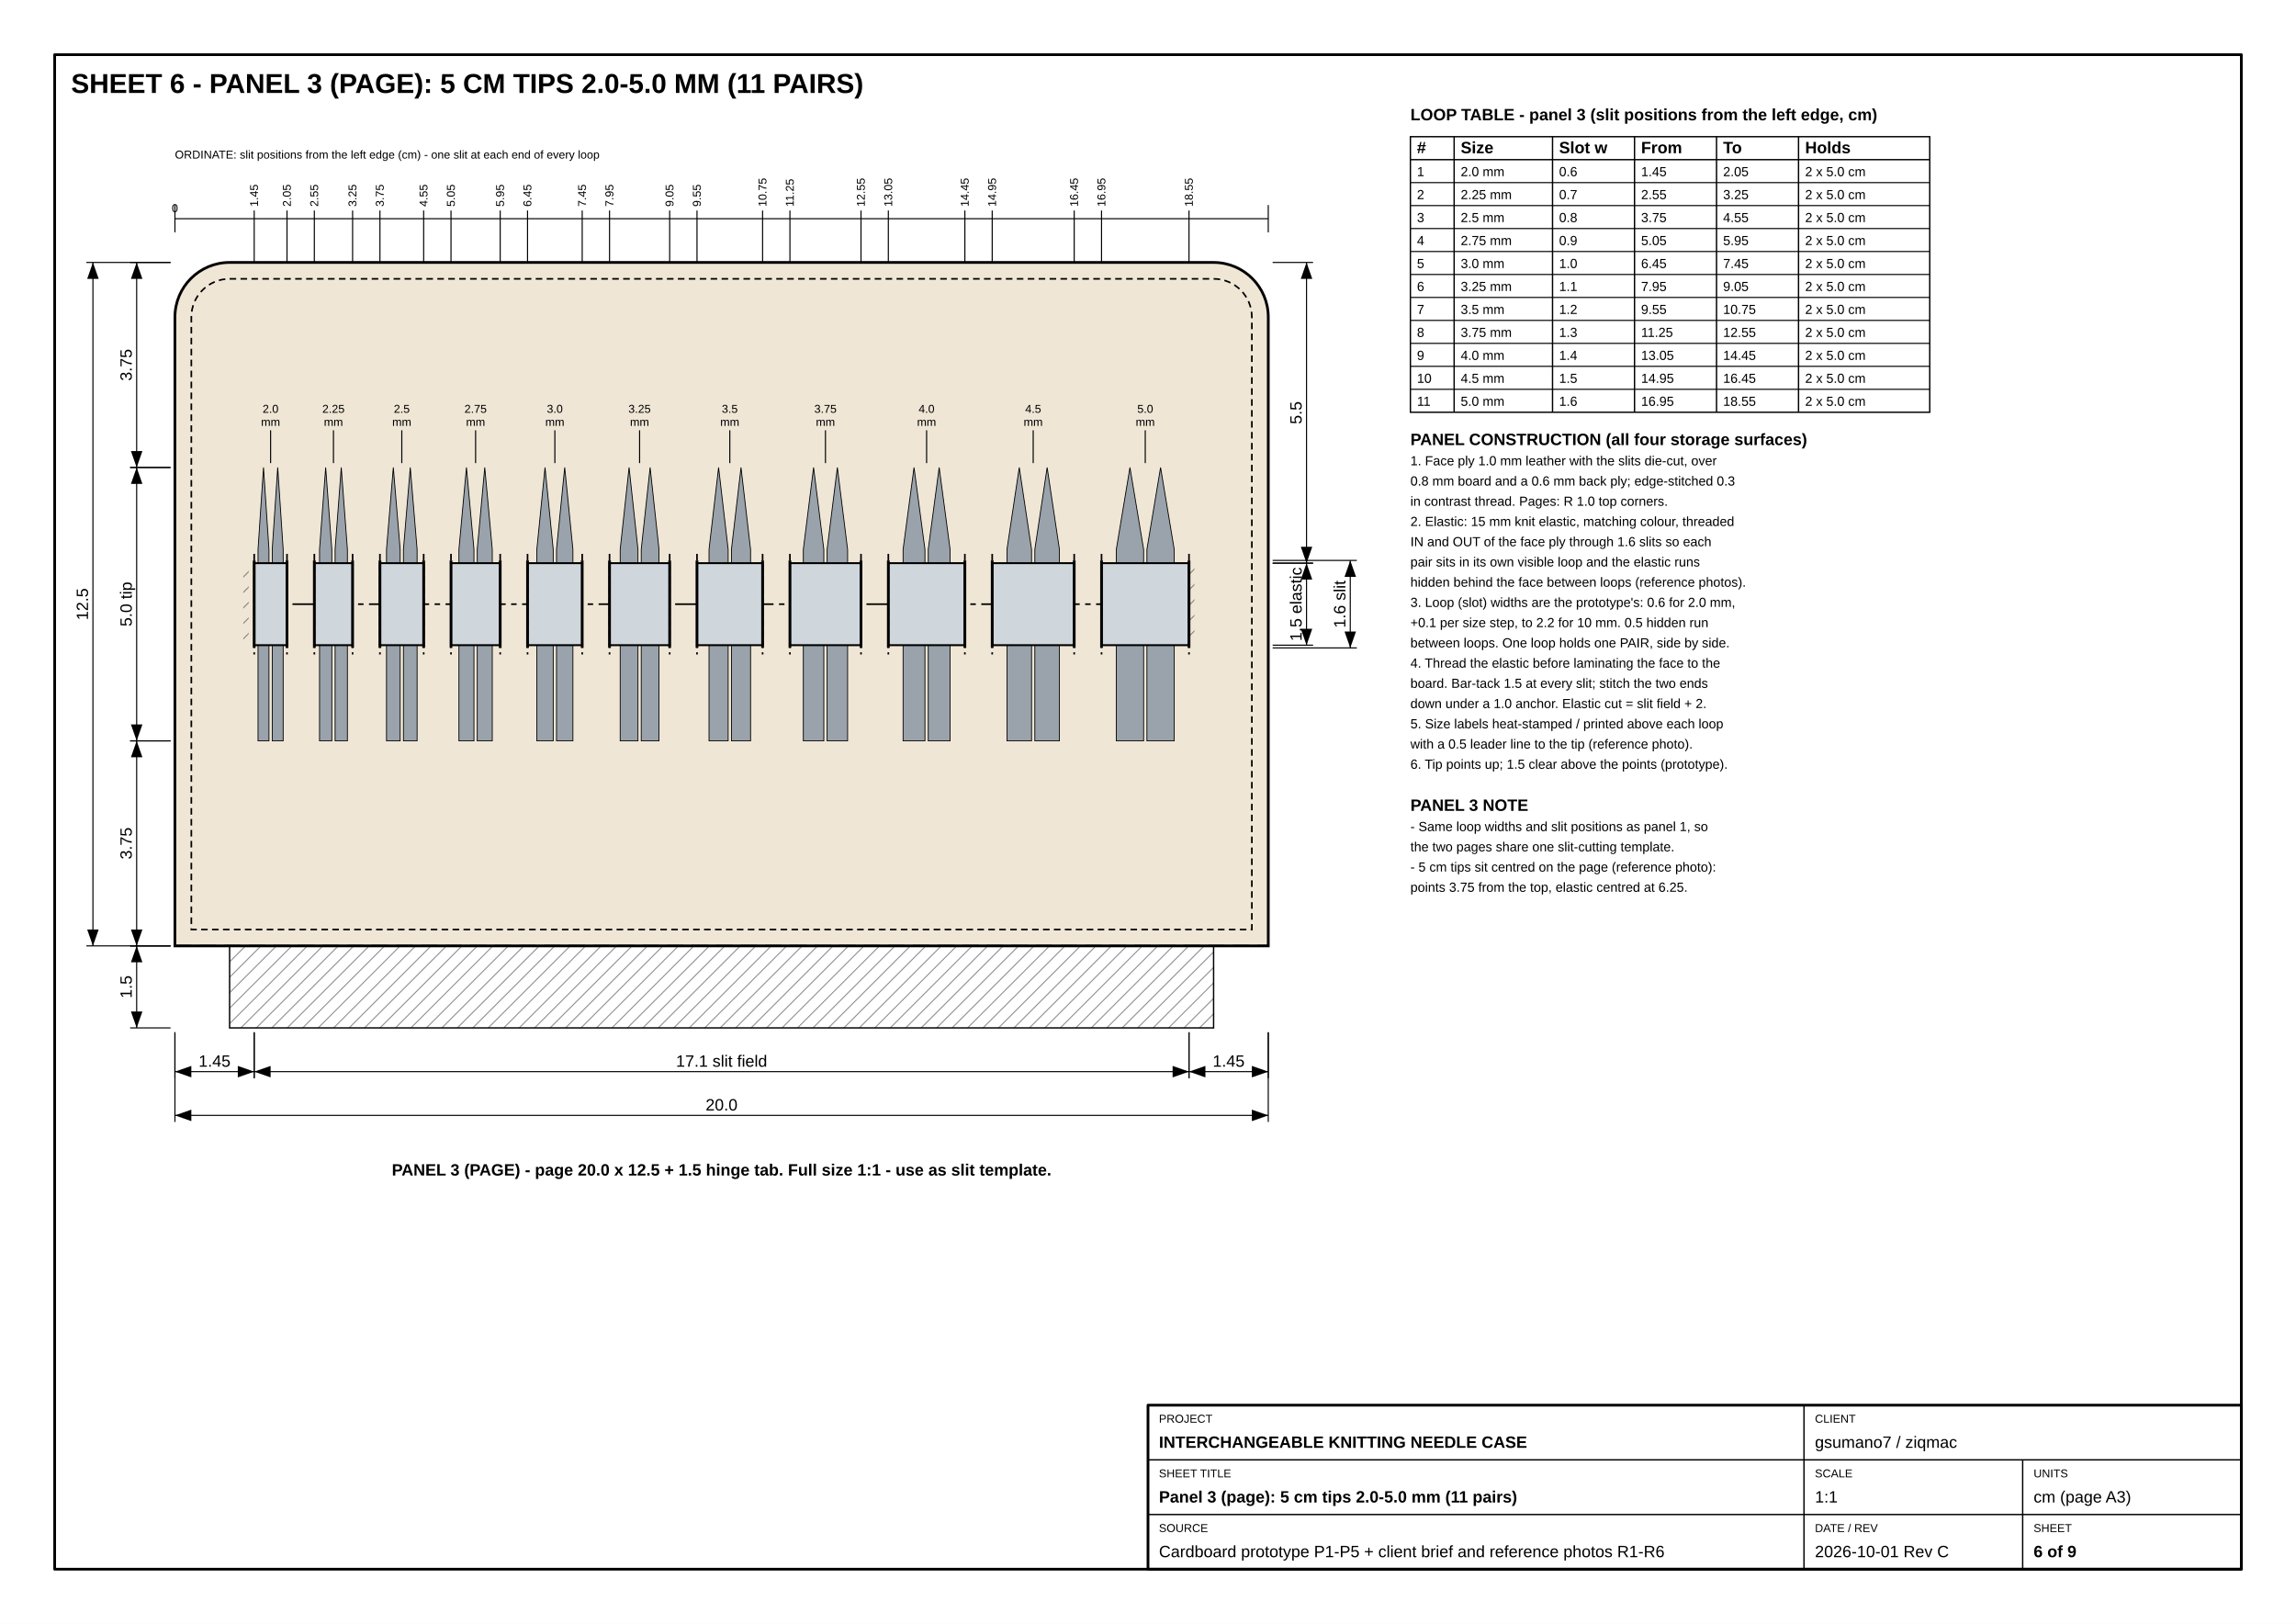
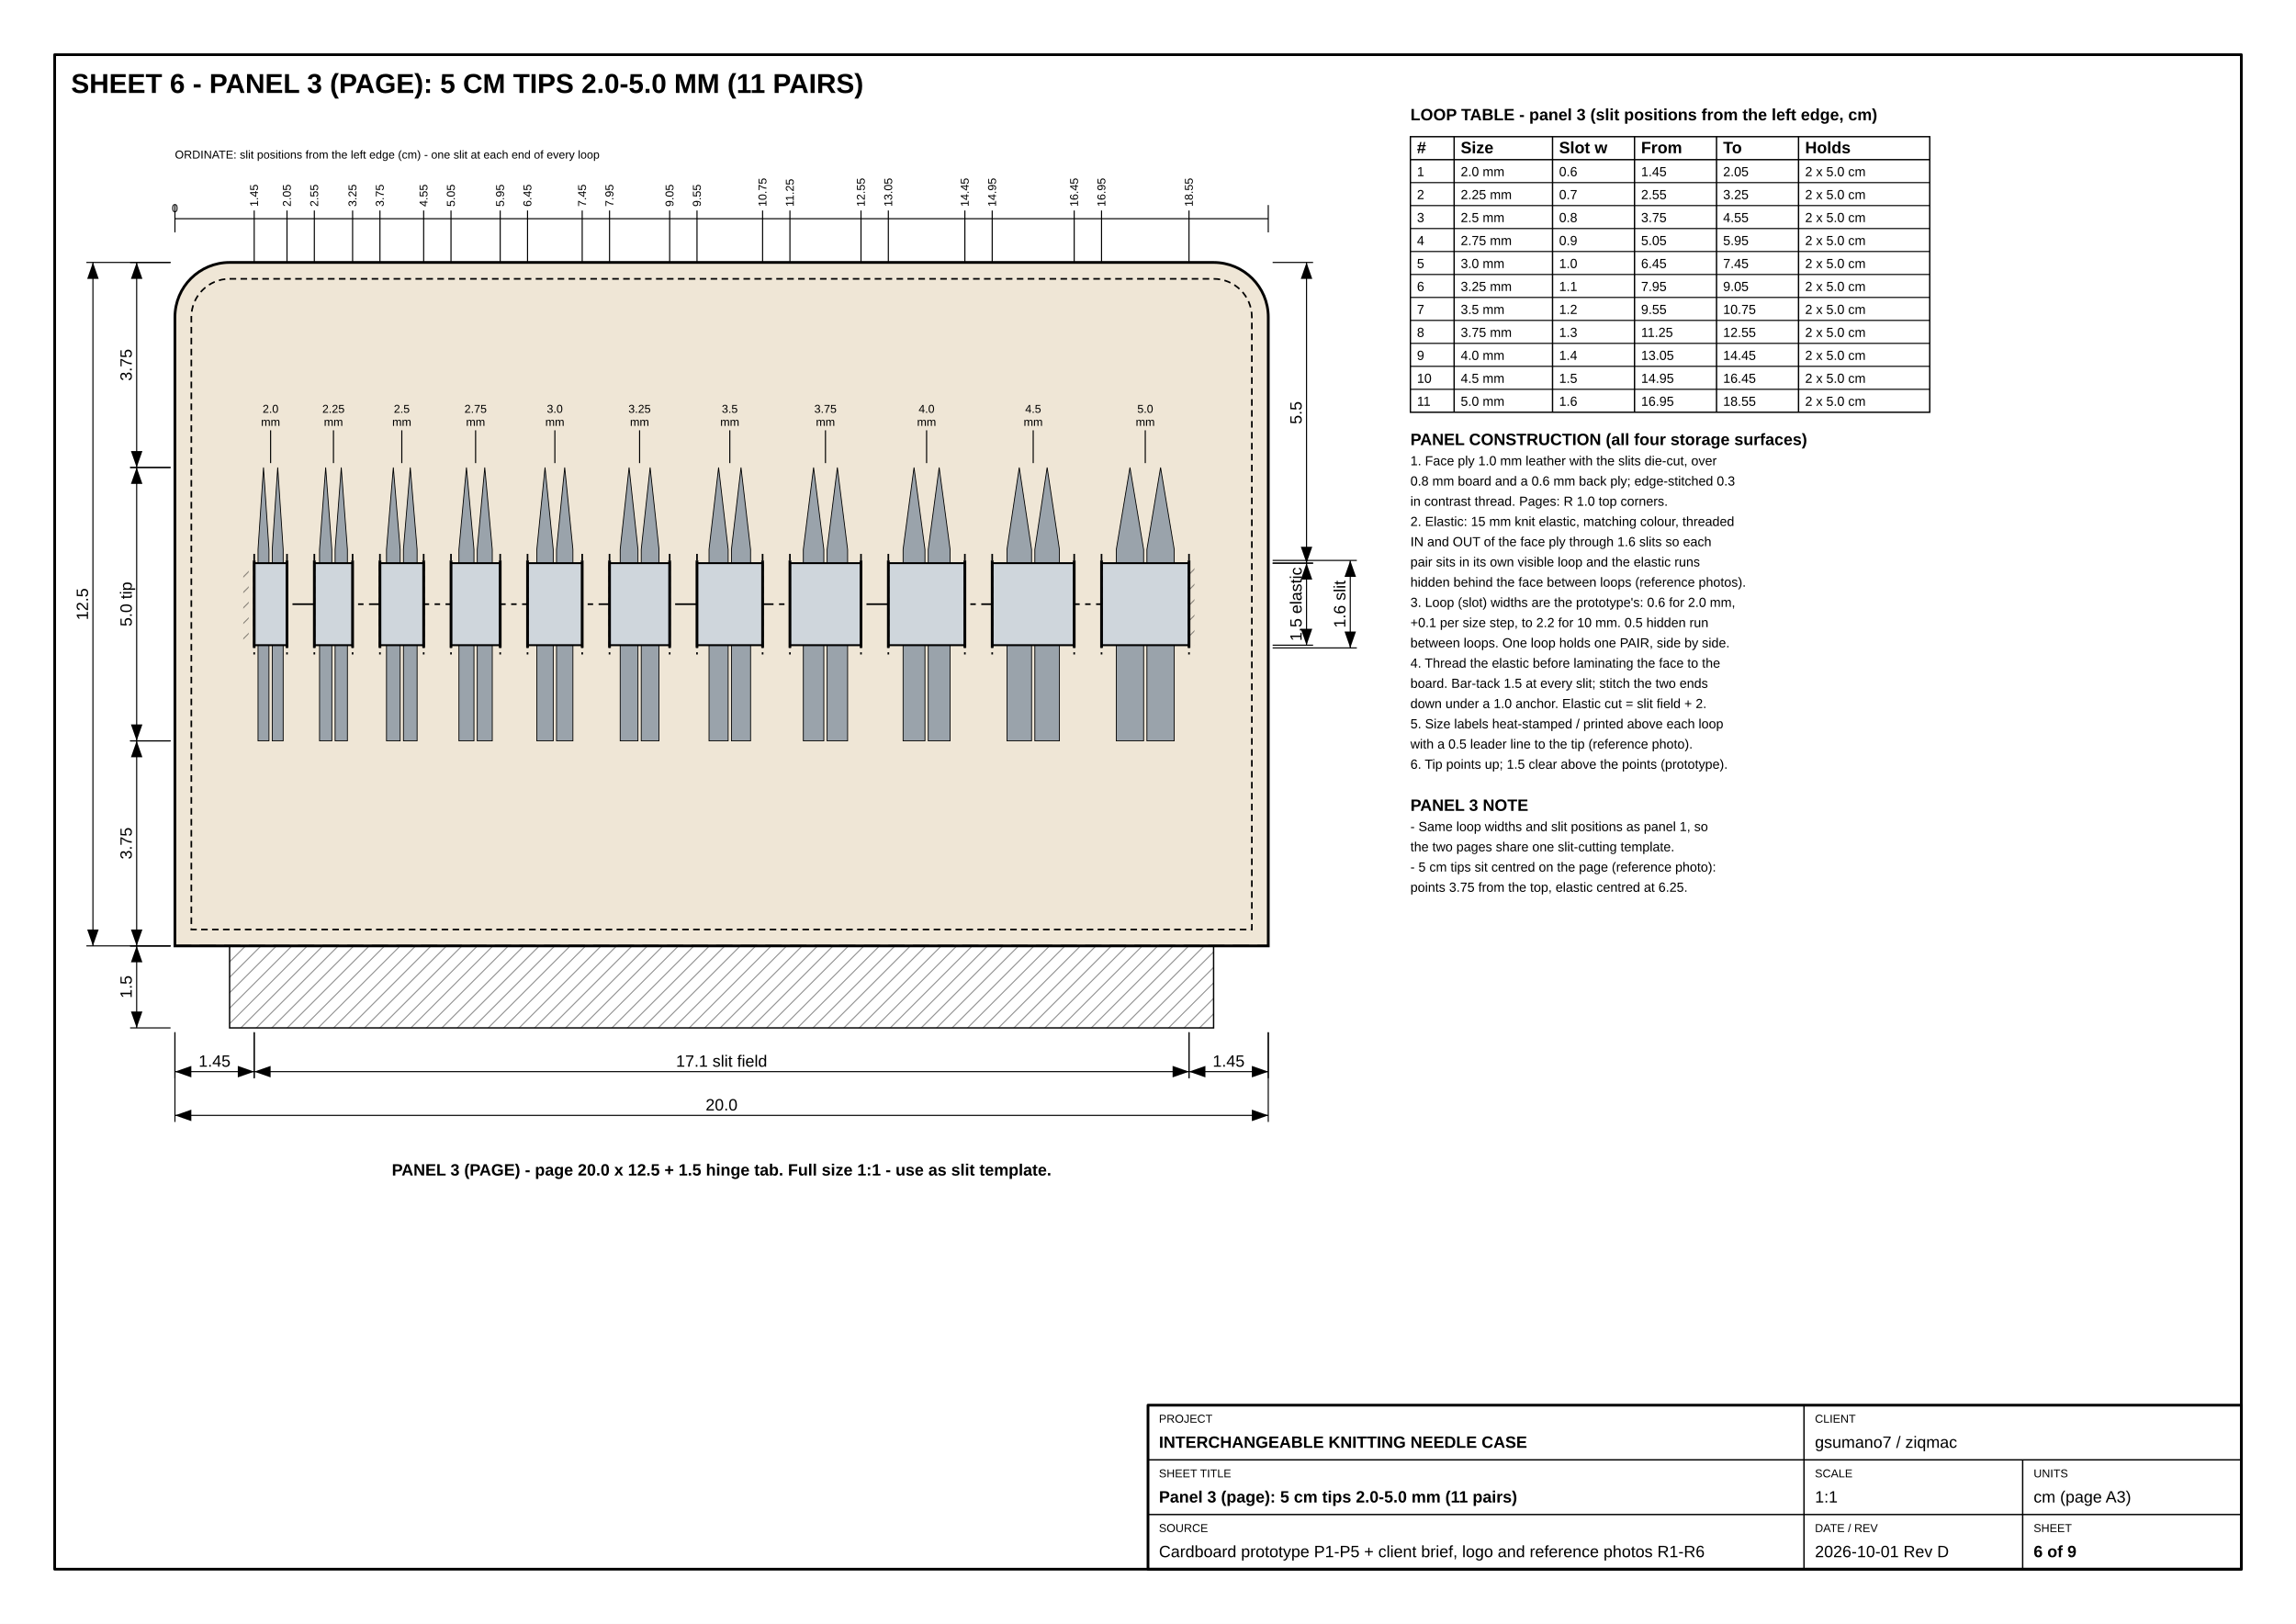
<svg xmlns="http://www.w3.org/2000/svg" width="420.0mm" height="297.0mm" viewBox="0 0 420.0 297.0" font-family="Liberation Sans, Arial, Helvetica, sans-serif">
  <style>
.cut{stroke:#000;stroke-width:0.5;fill:none;stroke-linejoin:round}
.fold{stroke:#000;stroke-width:0.35;stroke-dasharray:3,1.5;fill:none}
.stitch{stroke:#000;stroke-width:0.3;stroke-dasharray:1.2,0.8;fill:none}
.hid{stroke:#000;stroke-width:0.3;stroke-dasharray:4,1,1,1;fill:none}
.thin{stroke:#000;stroke-width:0.25;fill:none}
.dim{stroke:#000;stroke-width:0.2;fill:none}
.cl{stroke:#000;stroke-width:0.2;stroke-dasharray:8,1.5,1.5,1.5;fill:none}
.leather{fill:#efe6d6;stroke:#000;stroke-width:0.5}
.band{fill:#d9c9a8;stroke:#000;stroke-width:0.35}
.strap{fill:#a9876a;stroke:#000;stroke-width:0.4}
.brass{fill:#c9a85c;stroke:#000;stroke-width:0.3}
.elastic{fill:#cfd6dc;stroke:#000;stroke-width:0.35}
.mesh{fill:#e4e9ee;stroke:#000;stroke-width:0.35}
.needle{fill:#9aa3ab;stroke:#000;stroke-width:0.15}
.hatch{fill:url(#h45)}
.t{font-family:Liberation Sans, Arial, Helvetica, sans-serif;font-size:3px;fill:#000}
.ts{font-family:Liberation Sans, Arial, Helvetica, sans-serif;font-size:2.4px;fill:#000}
.tb{font-family:Liberation Sans, Arial, Helvetica, sans-serif;font-size:3px;font-weight:bold;fill:#000}
.tt{font-family:Liberation Sans, Arial, Helvetica, sans-serif;font-size:5px;font-weight:bold;fill:#000}
.tx{font-family:Liberation Sans, Arial, Helvetica, sans-serif;font-size:2.1px;fill:#000}
.wh{fill:#fff;stroke:none}
</style>
  <defs>
    <marker id="ar" viewBox="0 0 10 10" refX="10" refY="5" markerUnits="userSpaceOnUse" markerWidth="3" markerHeight="3" orient="auto-start-reverse">
      <path d="M0,1.5 L10,5 L0,8.5 z" fill="#000" />
    </marker>
    <marker id="dot" viewBox="0 0 10 10" refX="5" refY="5" markerUnits="userSpaceOnUse" markerWidth="2" markerHeight="2">
      <circle cx="5" cy="5" r="4" fill="#000" />
    </marker>
    <pattern id="h45" patternUnits="userSpaceOnUse" width="2" height="2" patternTransform="rotate(45)">
      <line x1="0" y1="0" x2="0" y2="2" stroke="#000" stroke-width="0.15" />
    </pattern>
  </defs>
  <rect width="420.0" height="297.0" fill="#fff" />
  <rect x="10.000" y="10.000" width="400.000" height="277.000" rx="0" class="cut" />
  <rect x="210.000" y="257.000" width="200.000" height="30.000" rx="0" class="cut" />
  <line x1="210.000" y1="267.000" x2="410.000" y2="267.000" class="thin" />
  <line x1="210.000" y1="277.000" x2="410.000" y2="277.000" class="thin" />
  <line x1="330.000" y1="257.000" x2="330.000" y2="287.000" class="thin" />
  <line x1="370.000" y1="267.000" x2="370.000" y2="287.000" class="thin" />
  <text x="212.000" y="260.200" class="tx" text-anchor="start">PROJECT</text>
  <text x="212.000" y="264.800" class="tb" text-anchor="start">INTERCHANGEABLE KNITTING NEEDLE CASE</text>
  <text x="332.000" y="260.200" class="tx" text-anchor="start">CLIENT</text>
  <text x="332.000" y="264.800" class="t" text-anchor="start">gsumano7 / ziqmac</text>
  <text x="212.000" y="270.200" class="tx" text-anchor="start">SHEET TITLE</text>
  <text x="212.000" y="274.800" class="tb" text-anchor="start">Panel 3 (page): 5 cm tips 2.0-5.0 mm (11 pairs)</text>
  <text x="332.000" y="270.200" class="tx" text-anchor="start">SCALE</text>
  <text x="332.000" y="274.800" class="t" text-anchor="start">1:1</text>
  <text x="372.000" y="270.200" class="tx" text-anchor="start">UNITS</text>
  <text x="372.000" y="274.800" class="t" text-anchor="start">cm (page A3)</text>
  <text x="212.000" y="280.200" class="tx" text-anchor="start">SOURCE</text>
-   <text x="212.000" y="284.800" class="t" text-anchor="start">Cardboard prototype P1-P5 + client brief and reference photos R1-R6</text>
+   <text x="212.000" y="284.800" class="t" text-anchor="start">Cardboard prototype P1-P5 + client brief, logo and reference photos R1-R6</text>
  <text x="332.000" y="280.200" class="tx" text-anchor="start">DATE / REV</text>
-   <text x="332.000" y="284.800" class="t" text-anchor="start">2026-10-01   Rev C</text>
+   <text x="332.000" y="284.800" class="t" text-anchor="start">2026-10-01   Rev D</text>
  <text x="372.000" y="280.200" class="tx" text-anchor="start">SHEET</text>
  <text x="372.000" y="284.800" class="tb" text-anchor="start">6 of 9</text>
  <text x="13.000" y="17.000" class="tt" text-anchor="start">SHEET 6  -  PANEL 3 (PAGE): 5 CM TIPS 2.0-5.0 MM (11 PAIRS)</text>
  <path d="M42.000,48.000 L222.000,48.000 A10.000,10.000 0 0 1 232.000,58.000 L232.000,173.000 L32.000,173.000 L32.000,58.000 A10.000,10.000 0 0 1 42.000,48.000 Z" class="leather" />
  <rect x="42.000" y="173.000" width="180.000" height="15.000" rx="0" class="hatch" />
  <rect x="42.000" y="173.000" width="180.000" height="15.000" rx="0" class="thin" />
  <line x1="32.000" y1="173.000" x2="232.000" y2="173.000" class="fold" />
  <path d="M42.000,51.000 L222.000,51.000 A7.000,7.000 0 0 1 229.000,58.000 L229.000,170.000 L35.000,170.000 L35.000,58.000 A7.000,7.000 0 0 1 42.000,51.000 Z" class="stitch" />
  <path d="M48.200,85.500 L49.200,100.500 L49.200,135.500 L47.200,135.500 L47.200,100.500 Z" class="needle" />
  <path d="M50.800,85.500 L51.800,100.500 L51.800,135.500 L49.800,135.500 L49.800,100.500 Z" class="needle" />
  <path d="M59.575,85.500 L60.700,100.500 L60.700,135.500 L58.450,135.500 L58.450,100.500 Z" class="needle" />
  <path d="M62.425,85.500 L63.550,100.500 L63.550,135.500 L61.300,135.500 L61.300,100.500 Z" class="needle" />
  <path d="M71.950,85.500 L73.200,100.500 L73.200,135.500 L70.700,135.500 L70.700,100.500 Z" class="needle" />
  <path d="M75.050,85.500 L76.300,100.500 L76.300,135.500 L73.800,135.500 L73.800,100.500 Z" class="needle" />
  <path d="M85.325,85.500 L86.700,100.500 L86.700,135.500 L83.950,135.500 L83.950,100.500 Z" class="needle" />
  <path d="M88.675,85.500 L90.050,100.500 L90.050,135.500 L87.300,135.500 L87.300,100.500 Z" class="needle" />
  <path d="M99.700,85.500 L101.200,100.500 L101.200,135.500 L98.200,135.500 L98.200,100.500 Z" class="needle" />
  <path d="M103.300,85.500 L104.800,100.500 L104.800,135.500 L101.800,135.500 L101.800,100.500 Z" class="needle" />
  <path d="M115.075,85.500 L116.700,100.500 L116.700,135.500 L113.450,135.500 L113.450,100.500 Z" class="needle" />
  <path d="M118.925,85.500 L120.550,100.500 L120.550,135.500 L117.300,135.500 L117.300,100.500 Z" class="needle" />
  <path d="M131.450,85.500 L133.200,100.500 L133.200,135.500 L129.700,135.500 L129.700,100.500 Z" class="needle" />
  <path d="M135.550,85.500 L137.300,100.500 L137.300,135.500 L133.800,135.500 L133.800,100.500 Z" class="needle" />
  <path d="M148.825,85.500 L150.700,100.500 L150.700,135.500 L146.950,135.500 L146.950,100.500 Z" class="needle" />
  <path d="M153.175,85.500 L155.050,100.500 L155.050,135.500 L151.300,135.500 L151.300,100.500 Z" class="needle" />
  <path d="M167.200,85.500 L169.200,100.500 L169.200,135.500 L165.200,135.500 L165.200,100.500 Z" class="needle" />
  <path d="M171.800,85.500 L173.800,100.500 L173.800,135.500 L169.800,135.500 L169.800,100.500 Z" class="needle" />
  <path d="M186.450,85.500 L188.700,100.500 L188.700,135.500 L184.200,135.500 L184.200,100.500 Z" class="needle" />
  <path d="M191.550,85.500 L193.800,100.500 L193.800,135.500 L189.300,135.500 L189.300,100.500 Z" class="needle" />
  <path d="M206.700,85.500 L209.200,100.500 L209.200,135.500 L204.200,135.500 L204.200,100.500 Z" class="needle" />
  <path d="M212.300,85.500 L214.800,100.500 L214.800,135.500 L209.800,135.500 L209.800,100.500 Z" class="needle" />
  <line x1="46.500" y1="110.500" x2="217.500" y2="110.500" class="hid" />
  <rect x="46.500" y="103.000" width="6.000" height="15.000" rx="0" class="elastic" />
  <line x1="46.500" y1="102.500" x2="46.500" y2="118.500" class="cut" stroke-width="0.9" />
  <line x1="46.500" y1="101.300" x2="46.500" y2="119.700" class="stitch" />
  <line x1="52.500" y1="102.500" x2="52.500" y2="118.500" class="cut" stroke-width="0.9" />
  <line x1="52.500" y1="101.300" x2="52.500" y2="119.700" class="stitch" />
  <rect x="57.500" y="103.000" width="7.000" height="15.000" rx="0" class="elastic" />
  <line x1="57.500" y1="102.500" x2="57.500" y2="118.500" class="cut" stroke-width="0.9" />
  <line x1="57.500" y1="101.300" x2="57.500" y2="119.700" class="stitch" />
  <line x1="64.500" y1="102.500" x2="64.500" y2="118.500" class="cut" stroke-width="0.9" />
  <line x1="64.500" y1="101.300" x2="64.500" y2="119.700" class="stitch" />
  <rect x="69.500" y="103.000" width="8.000" height="15.000" rx="0" class="elastic" />
  <line x1="69.500" y1="102.500" x2="69.500" y2="118.500" class="cut" stroke-width="0.9" />
  <line x1="69.500" y1="101.300" x2="69.500" y2="119.700" class="stitch" />
  <line x1="77.500" y1="102.500" x2="77.500" y2="118.500" class="cut" stroke-width="0.9" />
  <line x1="77.500" y1="101.300" x2="77.500" y2="119.700" class="stitch" />
  <rect x="82.500" y="103.000" width="9.000" height="15.000" rx="0" class="elastic" />
  <line x1="82.500" y1="102.500" x2="82.500" y2="118.500" class="cut" stroke-width="0.9" />
  <line x1="82.500" y1="101.300" x2="82.500" y2="119.700" class="stitch" />
  <line x1="91.500" y1="102.500" x2="91.500" y2="118.500" class="cut" stroke-width="0.9" />
  <line x1="91.500" y1="101.300" x2="91.500" y2="119.700" class="stitch" />
  <rect x="96.500" y="103.000" width="10.000" height="15.000" rx="0" class="elastic" />
  <line x1="96.500" y1="102.500" x2="96.500" y2="118.500" class="cut" stroke-width="0.9" />
  <line x1="96.500" y1="101.300" x2="96.500" y2="119.700" class="stitch" />
  <line x1="106.500" y1="102.500" x2="106.500" y2="118.500" class="cut" stroke-width="0.9" />
  <line x1="106.500" y1="101.300" x2="106.500" y2="119.700" class="stitch" />
  <rect x="111.500" y="103.000" width="11.000" height="15.000" rx="0" class="elastic" />
  <line x1="111.500" y1="102.500" x2="111.500" y2="118.500" class="cut" stroke-width="0.9" />
  <line x1="111.500" y1="101.300" x2="111.500" y2="119.700" class="stitch" />
  <line x1="122.500" y1="102.500" x2="122.500" y2="118.500" class="cut" stroke-width="0.9" />
  <line x1="122.500" y1="101.300" x2="122.500" y2="119.700" class="stitch" />
  <rect x="127.500" y="103.000" width="12.000" height="15.000" rx="0" class="elastic" />
  <line x1="127.500" y1="102.500" x2="127.500" y2="118.500" class="cut" stroke-width="0.9" />
  <line x1="127.500" y1="101.300" x2="127.500" y2="119.700" class="stitch" />
  <line x1="139.500" y1="102.500" x2="139.500" y2="118.500" class="cut" stroke-width="0.9" />
  <line x1="139.500" y1="101.300" x2="139.500" y2="119.700" class="stitch" />
  <rect x="144.500" y="103.000" width="13.000" height="15.000" rx="0" class="elastic" />
  <line x1="144.500" y1="102.500" x2="144.500" y2="118.500" class="cut" stroke-width="0.9" />
  <line x1="144.500" y1="101.300" x2="144.500" y2="119.700" class="stitch" />
  <line x1="157.500" y1="102.500" x2="157.500" y2="118.500" class="cut" stroke-width="0.9" />
  <line x1="157.500" y1="101.300" x2="157.500" y2="119.700" class="stitch" />
  <rect x="162.500" y="103.000" width="14.000" height="15.000" rx="0" class="elastic" />
  <line x1="162.500" y1="102.500" x2="162.500" y2="118.500" class="cut" stroke-width="0.9" />
  <line x1="162.500" y1="101.300" x2="162.500" y2="119.700" class="stitch" />
  <line x1="176.500" y1="102.500" x2="176.500" y2="118.500" class="cut" stroke-width="0.9" />
  <line x1="176.500" y1="101.300" x2="176.500" y2="119.700" class="stitch" />
  <rect x="181.500" y="103.000" width="15.000" height="15.000" rx="0" class="elastic" />
  <line x1="181.500" y1="102.500" x2="181.500" y2="118.500" class="cut" stroke-width="0.9" />
  <line x1="181.500" y1="101.300" x2="181.500" y2="119.700" class="stitch" />
  <line x1="196.500" y1="102.500" x2="196.500" y2="118.500" class="cut" stroke-width="0.9" />
  <line x1="196.500" y1="101.300" x2="196.500" y2="119.700" class="stitch" />
  <rect x="201.500" y="103.000" width="16.000" height="15.000" rx="0" class="elastic" />
  <line x1="201.500" y1="102.500" x2="201.500" y2="118.500" class="cut" stroke-width="0.9" />
  <line x1="201.500" y1="101.300" x2="201.500" y2="119.700" class="stitch" />
  <line x1="217.500" y1="102.500" x2="217.500" y2="118.500" class="cut" stroke-width="0.9" />
  <line x1="217.500" y1="101.300" x2="217.500" y2="119.700" class="stitch" />
  <rect x="44.500" y="103.000" width="1.000" height="15.000" rx="0" class="hatch" />
  <rect x="217.500" y="103.000" width="1.000" height="15.000" rx="0" class="hatch" />
  <text x="49.500" y="75.500" class="tx" text-anchor="middle">2.0</text>
  <text x="49.500" y="77.900" class="tx" text-anchor="middle">mm</text>
  <line x1="49.500" y1="78.700" x2="49.500" y2="84.700" class="dim" />
  <text x="61.000" y="75.500" class="tx" text-anchor="middle">2.25</text>
  <text x="61.000" y="77.900" class="tx" text-anchor="middle">mm</text>
  <line x1="61.000" y1="78.700" x2="61.000" y2="84.700" class="dim" />
  <text x="73.500" y="75.500" class="tx" text-anchor="middle">2.5</text>
  <text x="73.500" y="77.900" class="tx" text-anchor="middle">mm</text>
  <line x1="73.500" y1="78.700" x2="73.500" y2="84.700" class="dim" />
  <text x="87.000" y="75.500" class="tx" text-anchor="middle">2.75</text>
  <text x="87.000" y="77.900" class="tx" text-anchor="middle">mm</text>
  <line x1="87.000" y1="78.700" x2="87.000" y2="84.700" class="dim" />
  <text x="101.500" y="75.500" class="tx" text-anchor="middle">3.0</text>
  <text x="101.500" y="77.900" class="tx" text-anchor="middle">mm</text>
  <line x1="101.500" y1="78.700" x2="101.500" y2="84.700" class="dim" />
  <text x="117.000" y="75.500" class="tx" text-anchor="middle">3.25</text>
  <text x="117.000" y="77.900" class="tx" text-anchor="middle">mm</text>
  <line x1="117.000" y1="78.700" x2="117.000" y2="84.700" class="dim" />
  <text x="133.500" y="75.500" class="tx" text-anchor="middle">3.5</text>
  <text x="133.500" y="77.900" class="tx" text-anchor="middle">mm</text>
  <line x1="133.500" y1="78.700" x2="133.500" y2="84.700" class="dim" />
  <text x="151.000" y="75.500" class="tx" text-anchor="middle">3.75</text>
  <text x="151.000" y="77.900" class="tx" text-anchor="middle">mm</text>
  <line x1="151.000" y1="78.700" x2="151.000" y2="84.700" class="dim" />
  <text x="169.500" y="75.500" class="tx" text-anchor="middle">4.0</text>
  <text x="169.500" y="77.900" class="tx" text-anchor="middle">mm</text>
  <line x1="169.500" y1="78.700" x2="169.500" y2="84.700" class="dim" />
  <text x="189.000" y="75.500" class="tx" text-anchor="middle">4.5</text>
  <text x="189.000" y="77.900" class="tx" text-anchor="middle">mm</text>
  <line x1="189.000" y1="78.700" x2="189.000" y2="84.700" class="dim" />
  <text x="209.500" y="75.500" class="tx" text-anchor="middle">5.0</text>
  <text x="209.500" y="77.900" class="tx" text-anchor="middle">mm</text>
  <line x1="209.500" y1="78.700" x2="209.500" y2="84.700" class="dim" />
  <line x1="31.200" y1="48.000" x2="23.800" y2="48.000" class="dim" />
  <line x1="31.200" y1="85.500" x2="23.800" y2="85.500" class="dim" />
  <line x1="25.000" y1="48.000" x2="25.000" y2="85.500" class="dim" marker-start="url(#ar)" marker-end="url(#ar)" />
  <text x="24.100" y="66.750" class="t" text-anchor="middle" transform="rotate(-90 24.100 66.750)">3.75</text>
  <line x1="31.200" y1="85.500" x2="23.800" y2="85.500" class="dim" />
  <line x1="31.200" y1="135.500" x2="23.800" y2="135.500" class="dim" />
  <line x1="25.000" y1="85.500" x2="25.000" y2="135.500" class="dim" marker-start="url(#ar)" marker-end="url(#ar)" />
  <text x="24.100" y="110.500" class="t" text-anchor="middle" transform="rotate(-90 24.100 110.500)">5.0 tip</text>
  <line x1="31.200" y1="135.500" x2="23.800" y2="135.500" class="dim" />
  <line x1="31.200" y1="173.000" x2="23.800" y2="173.000" class="dim" />
  <line x1="25.000" y1="135.500" x2="25.000" y2="173.000" class="dim" marker-start="url(#ar)" marker-end="url(#ar)" />
  <text x="24.100" y="154.250" class="t" text-anchor="middle" transform="rotate(-90 24.100 154.250)">3.75</text>
  <line x1="31.200" y1="48.000" x2="15.800" y2="48.000" class="dim" />
  <line x1="31.200" y1="173.000" x2="15.800" y2="173.000" class="dim" />
  <line x1="17.000" y1="48.000" x2="17.000" y2="173.000" class="dim" marker-start="url(#ar)" marker-end="url(#ar)" />
  <text x="16.100" y="110.500" class="t" text-anchor="middle" transform="rotate(-90 16.100 110.500)">12.5</text>
  <line x1="31.200" y1="173.000" x2="23.800" y2="173.000" class="dim" />
  <line x1="31.200" y1="188.000" x2="23.800" y2="188.000" class="dim" />
  <line x1="25.000" y1="173.000" x2="25.000" y2="188.000" class="dim" marker-start="url(#ar)" marker-end="url(#ar)" />
  <text x="24.100" y="180.500" class="t" text-anchor="middle" transform="rotate(-90 24.100 180.500)">1.5</text>
  <line x1="232.800" y1="48.000" x2="240.200" y2="48.000" class="dim" />
  <line x1="232.800" y1="103.000" x2="240.200" y2="103.000" class="dim" />
  <line x1="239.000" y1="48.000" x2="239.000" y2="103.000" class="dim" marker-start="url(#ar)" marker-end="url(#ar)" />
  <text x="238.100" y="75.500" class="t" text-anchor="middle" transform="rotate(-90 238.100 75.500)">5.5</text>
  <line x1="232.800" y1="103.000" x2="240.200" y2="103.000" class="dim" />
  <line x1="232.800" y1="118.000" x2="240.200" y2="118.000" class="dim" />
  <line x1="239.000" y1="103.000" x2="239.000" y2="118.000" class="dim" marker-start="url(#ar)" marker-end="url(#ar)" />
  <text x="238.100" y="110.500" class="t" text-anchor="middle" transform="rotate(-90 238.100 110.500)">1.5 elastic</text>
  <line x1="232.800" y1="102.500" x2="248.200" y2="102.500" class="dim" />
  <line x1="232.800" y1="118.500" x2="248.200" y2="118.500" class="dim" />
  <line x1="247.000" y1="102.500" x2="247.000" y2="118.500" class="dim" marker-start="url(#ar)" marker-end="url(#ar)" />
  <text x="246.100" y="110.500" class="t" text-anchor="middle" transform="rotate(-90 246.100 110.500)">1.6 slit</text>
  <line x1="32.000" y1="188.800" x2="32.000" y2="197.200" class="dim" />
  <line x1="46.500" y1="188.800" x2="46.500" y2="197.200" class="dim" />
  <line x1="32.000" y1="196.000" x2="46.500" y2="196.000" class="dim" marker-start="url(#ar)" marker-end="url(#ar)" />
  <text x="39.250" y="195.100" class="t" text-anchor="middle">1.45</text>
  <line x1="217.500" y1="188.800" x2="217.500" y2="197.200" class="dim" />
  <line x1="232.000" y1="188.800" x2="232.000" y2="197.200" class="dim" />
  <line x1="217.500" y1="196.000" x2="232.000" y2="196.000" class="dim" marker-start="url(#ar)" marker-end="url(#ar)" />
  <text x="224.750" y="195.100" class="t" text-anchor="middle">1.45</text>
  <line x1="46.500" y1="188.800" x2="46.500" y2="197.200" class="dim" />
  <line x1="217.500" y1="188.800" x2="217.500" y2="197.200" class="dim" />
  <line x1="46.500" y1="196.000" x2="217.500" y2="196.000" class="dim" marker-start="url(#ar)" marker-end="url(#ar)" />
  <text x="132.000" y="195.100" class="t" text-anchor="middle">17.1 slit field</text>
  <line x1="32.000" y1="188.800" x2="32.000" y2="205.200" class="dim" />
  <line x1="232.000" y1="188.800" x2="232.000" y2="205.200" class="dim" />
  <line x1="32.000" y1="204.000" x2="232.000" y2="204.000" class="dim" marker-start="url(#ar)" marker-end="url(#ar)" />
  <text x="132.000" y="203.100" class="t" text-anchor="middle">20.0</text>
  <line x1="32.000" y1="40.000" x2="232.000" y2="40.000" class="dim" />
  <text x="32.000" y="29.000" class="tx" text-anchor="start">ORDINATE: slit positions from the left edge (cm) - one slit at each end of every loop</text>
  <line x1="32.000" y1="37.500" x2="32.000" y2="42.500" class="dim" />
  <text x="32.000" y="38.800" class="tx" text-anchor="middle">0</text>
  <line x1="46.500" y1="38.500" x2="46.500" y2="48.000" class="dim" />
  <text x="47.200" y="37.800" class="tx" text-anchor="start" transform="rotate(-90 47.200 37.800)">1.45</text>
  <line x1="52.500" y1="38.500" x2="52.500" y2="48.000" class="dim" />
  <text x="53.200" y="37.800" class="tx" text-anchor="start" transform="rotate(-90 53.200 37.800)">2.05</text>
  <line x1="57.500" y1="38.500" x2="57.500" y2="48.000" class="dim" />
  <text x="58.200" y="37.800" class="tx" text-anchor="start" transform="rotate(-90 58.200 37.800)">2.55</text>
  <line x1="64.500" y1="38.500" x2="64.500" y2="48.000" class="dim" />
  <text x="65.200" y="37.800" class="tx" text-anchor="start" transform="rotate(-90 65.200 37.800)">3.25</text>
  <line x1="69.500" y1="38.500" x2="69.500" y2="48.000" class="dim" />
  <text x="70.200" y="37.800" class="tx" text-anchor="start" transform="rotate(-90 70.200 37.800)">3.75</text>
  <line x1="77.500" y1="38.500" x2="77.500" y2="48.000" class="dim" />
  <text x="78.200" y="37.800" class="tx" text-anchor="start" transform="rotate(-90 78.200 37.800)">4.55</text>
  <line x1="82.500" y1="38.500" x2="82.500" y2="48.000" class="dim" />
  <text x="83.200" y="37.800" class="tx" text-anchor="start" transform="rotate(-90 83.200 37.800)">5.05</text>
  <line x1="91.500" y1="38.500" x2="91.500" y2="48.000" class="dim" />
  <text x="92.200" y="37.800" class="tx" text-anchor="start" transform="rotate(-90 92.200 37.800)">5.95</text>
  <line x1="96.500" y1="38.500" x2="96.500" y2="48.000" class="dim" />
  <text x="97.200" y="37.800" class="tx" text-anchor="start" transform="rotate(-90 97.200 37.800)">6.45</text>
  <line x1="106.500" y1="38.500" x2="106.500" y2="48.000" class="dim" />
  <text x="107.200" y="37.800" class="tx" text-anchor="start" transform="rotate(-90 107.200 37.800)">7.45</text>
  <line x1="111.500" y1="38.500" x2="111.500" y2="48.000" class="dim" />
  <text x="112.200" y="37.800" class="tx" text-anchor="start" transform="rotate(-90 112.200 37.800)">7.95</text>
  <line x1="122.500" y1="38.500" x2="122.500" y2="48.000" class="dim" />
  <text x="123.200" y="37.800" class="tx" text-anchor="start" transform="rotate(-90 123.200 37.800)">9.05</text>
  <line x1="127.500" y1="38.500" x2="127.500" y2="48.000" class="dim" />
  <text x="128.200" y="37.800" class="tx" text-anchor="start" transform="rotate(-90 128.200 37.800)">9.55</text>
  <line x1="139.500" y1="38.500" x2="139.500" y2="48.000" class="dim" />
  <text x="140.200" y="37.800" class="tx" text-anchor="start" transform="rotate(-90 140.200 37.800)">10.75</text>
  <line x1="144.500" y1="38.500" x2="144.500" y2="48.000" class="dim" />
  <text x="145.200" y="37.800" class="tx" text-anchor="start" transform="rotate(-90 145.200 37.800)">11.25</text>
  <line x1="157.500" y1="38.500" x2="157.500" y2="48.000" class="dim" />
  <text x="158.200" y="37.800" class="tx" text-anchor="start" transform="rotate(-90 158.200 37.800)">12.55</text>
  <line x1="162.500" y1="38.500" x2="162.500" y2="48.000" class="dim" />
  <text x="163.200" y="37.800" class="tx" text-anchor="start" transform="rotate(-90 163.200 37.800)">13.05</text>
  <line x1="176.500" y1="38.500" x2="176.500" y2="48.000" class="dim" />
  <text x="177.200" y="37.800" class="tx" text-anchor="start" transform="rotate(-90 177.200 37.800)">14.45</text>
  <line x1="181.500" y1="38.500" x2="181.500" y2="48.000" class="dim" />
  <text x="182.200" y="37.800" class="tx" text-anchor="start" transform="rotate(-90 182.200 37.800)">14.95</text>
  <line x1="196.500" y1="38.500" x2="196.500" y2="48.000" class="dim" />
  <text x="197.200" y="37.800" class="tx" text-anchor="start" transform="rotate(-90 197.200 37.800)">16.45</text>
  <line x1="201.500" y1="38.500" x2="201.500" y2="48.000" class="dim" />
  <text x="202.200" y="37.800" class="tx" text-anchor="start" transform="rotate(-90 202.200 37.800)">16.95</text>
  <line x1="217.500" y1="38.500" x2="217.500" y2="48.000" class="dim" />
  <text x="218.200" y="37.800" class="tx" text-anchor="start" transform="rotate(-90 218.200 37.800)">18.55</text>
  <line x1="232.000" y1="37.500" x2="232.000" y2="42.500" class="dim" />
  <text x="132.000" y="215.000" class="tb" text-anchor="middle">PANEL 3 (PAGE) - page 20.0 x 12.5 + 1.5 hinge tab. Full size 1:1 - use as slit template.</text>
  <text x="258.000" y="22.000" class="tb" text-anchor="start">LOOP TABLE - panel 3 (slit positions from the left edge, cm)</text>
  <rect x="258.000" y="25.000" width="95.000" height="50.400" rx="0" class="thin" />
  <line x1="258.000" y1="29.200" x2="353.000" y2="29.200" class="thin" />
  <text x="259.200" y="28.024" class="tb" text-anchor="start">#</text>
  <line x1="266.000" y1="25.000" x2="266.000" y2="75.400" class="thin" />
  <text x="267.200" y="28.024" class="tb" text-anchor="start">Size</text>
  <line x1="284.000" y1="25.000" x2="284.000" y2="75.400" class="thin" />
  <text x="285.200" y="28.024" class="tb" text-anchor="start">Slot w</text>
  <line x1="299.000" y1="25.000" x2="299.000" y2="75.400" class="thin" />
  <text x="300.200" y="28.024" class="tb" text-anchor="start">From</text>
  <line x1="314.000" y1="25.000" x2="314.000" y2="75.400" class="thin" />
  <text x="315.200" y="28.024" class="tb" text-anchor="start">To</text>
  <line x1="329.000" y1="25.000" x2="329.000" y2="75.400" class="thin" />
  <text x="330.200" y="28.024" class="tb" text-anchor="start">Holds</text>
  <text x="259.200" y="32.224" class="ts" text-anchor="start">1</text>
  <text x="267.200" y="32.224" class="ts" text-anchor="start">2.0 mm</text>
  <text x="285.200" y="32.224" class="ts" text-anchor="start">0.6</text>
  <text x="300.200" y="32.224" class="ts" text-anchor="start">1.45</text>
  <text x="315.200" y="32.224" class="ts" text-anchor="start">2.05</text>
  <text x="330.200" y="32.224" class="ts" text-anchor="start">2 x 5.0 cm</text>
  <line x1="258.000" y1="33.400" x2="353.000" y2="33.400" class="dim" />
  <text x="259.200" y="36.424" class="ts" text-anchor="start">2</text>
  <text x="267.200" y="36.424" class="ts" text-anchor="start">2.25 mm</text>
  <text x="285.200" y="36.424" class="ts" text-anchor="start">0.7</text>
  <text x="300.200" y="36.424" class="ts" text-anchor="start">2.55</text>
  <text x="315.200" y="36.424" class="ts" text-anchor="start">3.25</text>
  <text x="330.200" y="36.424" class="ts" text-anchor="start">2 x 5.0 cm</text>
  <line x1="258.000" y1="37.600" x2="353.000" y2="37.600" class="dim" />
  <text x="259.200" y="40.624" class="ts" text-anchor="start">3</text>
  <text x="267.200" y="40.624" class="ts" text-anchor="start">2.5 mm</text>
  <text x="285.200" y="40.624" class="ts" text-anchor="start">0.8</text>
  <text x="300.200" y="40.624" class="ts" text-anchor="start">3.75</text>
  <text x="315.200" y="40.624" class="ts" text-anchor="start">4.55</text>
  <text x="330.200" y="40.624" class="ts" text-anchor="start">2 x 5.0 cm</text>
  <line x1="258.000" y1="41.800" x2="353.000" y2="41.800" class="dim" />
  <text x="259.200" y="44.824" class="ts" text-anchor="start">4</text>
  <text x="267.200" y="44.824" class="ts" text-anchor="start">2.75 mm</text>
  <text x="285.200" y="44.824" class="ts" text-anchor="start">0.9</text>
  <text x="300.200" y="44.824" class="ts" text-anchor="start">5.05</text>
  <text x="315.200" y="44.824" class="ts" text-anchor="start">5.95</text>
  <text x="330.200" y="44.824" class="ts" text-anchor="start">2 x 5.0 cm</text>
  <line x1="258.000" y1="46.000" x2="353.000" y2="46.000" class="dim" />
  <text x="259.200" y="49.024" class="ts" text-anchor="start">5</text>
  <text x="267.200" y="49.024" class="ts" text-anchor="start">3.0 mm</text>
  <text x="285.200" y="49.024" class="ts" text-anchor="start">1.0</text>
  <text x="300.200" y="49.024" class="ts" text-anchor="start">6.45</text>
  <text x="315.200" y="49.024" class="ts" text-anchor="start">7.45</text>
  <text x="330.200" y="49.024" class="ts" text-anchor="start">2 x 5.0 cm</text>
  <line x1="258.000" y1="50.200" x2="353.000" y2="50.200" class="dim" />
  <text x="259.200" y="53.224" class="ts" text-anchor="start">6</text>
  <text x="267.200" y="53.224" class="ts" text-anchor="start">3.25 mm</text>
  <text x="285.200" y="53.224" class="ts" text-anchor="start">1.1</text>
  <text x="300.200" y="53.224" class="ts" text-anchor="start">7.95</text>
  <text x="315.200" y="53.224" class="ts" text-anchor="start">9.05</text>
  <text x="330.200" y="53.224" class="ts" text-anchor="start">2 x 5.0 cm</text>
  <line x1="258.000" y1="54.400" x2="353.000" y2="54.400" class="dim" />
  <text x="259.200" y="57.424" class="ts" text-anchor="start">7</text>
  <text x="267.200" y="57.424" class="ts" text-anchor="start">3.5 mm</text>
  <text x="285.200" y="57.424" class="ts" text-anchor="start">1.2</text>
  <text x="300.200" y="57.424" class="ts" text-anchor="start">9.55</text>
  <text x="315.200" y="57.424" class="ts" text-anchor="start">10.75</text>
  <text x="330.200" y="57.424" class="ts" text-anchor="start">2 x 5.0 cm</text>
  <line x1="258.000" y1="58.600" x2="353.000" y2="58.600" class="dim" />
  <text x="259.200" y="61.624" class="ts" text-anchor="start">8</text>
  <text x="267.200" y="61.624" class="ts" text-anchor="start">3.75 mm</text>
  <text x="285.200" y="61.624" class="ts" text-anchor="start">1.3</text>
  <text x="300.200" y="61.624" class="ts" text-anchor="start">11.25</text>
  <text x="315.200" y="61.624" class="ts" text-anchor="start">12.55</text>
  <text x="330.200" y="61.624" class="ts" text-anchor="start">2 x 5.0 cm</text>
  <line x1="258.000" y1="62.800" x2="353.000" y2="62.800" class="dim" />
  <text x="259.200" y="65.824" class="ts" text-anchor="start">9</text>
  <text x="267.200" y="65.824" class="ts" text-anchor="start">4.0 mm</text>
  <text x="285.200" y="65.824" class="ts" text-anchor="start">1.4</text>
  <text x="300.200" y="65.824" class="ts" text-anchor="start">13.05</text>
  <text x="315.200" y="65.824" class="ts" text-anchor="start">14.45</text>
  <text x="330.200" y="65.824" class="ts" text-anchor="start">2 x 5.0 cm</text>
  <line x1="258.000" y1="67.000" x2="353.000" y2="67.000" class="dim" />
  <text x="259.200" y="70.024" class="ts" text-anchor="start">10</text>
  <text x="267.200" y="70.024" class="ts" text-anchor="start">4.5 mm</text>
  <text x="285.200" y="70.024" class="ts" text-anchor="start">1.5</text>
  <text x="300.200" y="70.024" class="ts" text-anchor="start">14.95</text>
  <text x="315.200" y="70.024" class="ts" text-anchor="start">16.45</text>
  <text x="330.200" y="70.024" class="ts" text-anchor="start">2 x 5.0 cm</text>
  <line x1="258.000" y1="71.200" x2="353.000" y2="71.200" class="dim" />
  <text x="259.200" y="74.224" class="ts" text-anchor="start">11</text>
  <text x="267.200" y="74.224" class="ts" text-anchor="start">5.0 mm</text>
  <text x="285.200" y="74.224" class="ts" text-anchor="start">1.6</text>
  <text x="300.200" y="74.224" class="ts" text-anchor="start">16.95</text>
  <text x="315.200" y="74.224" class="ts" text-anchor="start">18.55</text>
  <text x="330.200" y="74.224" class="ts" text-anchor="start">2 x 5.0 cm</text>
  <text x="258.000" y="81.400" class="tb" text-anchor="start">PANEL CONSTRUCTION (all four storage surfaces)</text>
  <text x="258.000" y="85.100" class="ts" text-anchor="start">1. Face ply 1.0 mm leather with the slits die-cut, over</text>
  <text x="258.000" y="88.800" class="ts" text-anchor="start">   0.8 mm board and a 0.6 mm back ply; edge-stitched 0.3</text>
  <text x="258.000" y="92.500" class="ts" text-anchor="start">   in contrast thread. Pages: R 1.0 top corners.</text>
  <text x="258.000" y="96.200" class="ts" text-anchor="start">2. Elastic: 15 mm knit elastic, matching colour, threaded</text>
  <text x="258.000" y="99.900" class="ts" text-anchor="start">   IN and OUT of the face ply through 1.6 slits so each</text>
  <text x="258.000" y="103.600" class="ts" text-anchor="start">   pair sits in its own visible loop and the elastic runs</text>
  <text x="258.000" y="107.300" class="ts" text-anchor="start">   hidden behind the face between loops (reference photos).</text>
  <text x="258.000" y="111.000" class="ts" text-anchor="start">3. Loop (slot) widths are the prototype's: 0.6 for 2.0 mm,</text>
  <text x="258.000" y="114.700" class="ts" text-anchor="start">   +0.1 per size step, to 2.2 for 10 mm. 0.5 hidden run</text>
  <text x="258.000" y="118.400" class="ts" text-anchor="start">   between loops. One loop holds one PAIR, side by side.</text>
  <text x="258.000" y="122.100" class="ts" text-anchor="start">4. Thread the elastic before laminating the face to the</text>
  <text x="258.000" y="125.800" class="ts" text-anchor="start">   board. Bar-tack 1.5 at every slit; stitch the two ends</text>
  <text x="258.000" y="129.500" class="ts" text-anchor="start">   down under a 1.0 anchor. Elastic cut = slit field + 2.</text>
  <text x="258.000" y="133.200" class="ts" text-anchor="start">5. Size labels heat-stamped / printed above each loop</text>
  <text x="258.000" y="136.900" class="ts" text-anchor="start">   with a 0.5 leader line to the tip (reference photo).</text>
  <text x="258.000" y="140.600" class="ts" text-anchor="start">6. Tip points up; 1.5 clear above the points (prototype).</text>
  <text x="258.000" y="148.300" class="tb" text-anchor="start">PANEL 3 NOTE</text>
  <text x="258.000" y="152.000" class="ts" text-anchor="start">- Same loop widths and slit positions as panel 1, so</text>
  <text x="258.000" y="155.700" class="ts" text-anchor="start">  the two pages share one slit-cutting template.</text>
  <text x="258.000" y="159.400" class="ts" text-anchor="start">- 5 cm tips sit centred on the page (reference photo):</text>
  <text x="258.000" y="163.100" class="ts" text-anchor="start">  points 3.75 from the top, elastic centred at 6.25.</text>
</svg>
